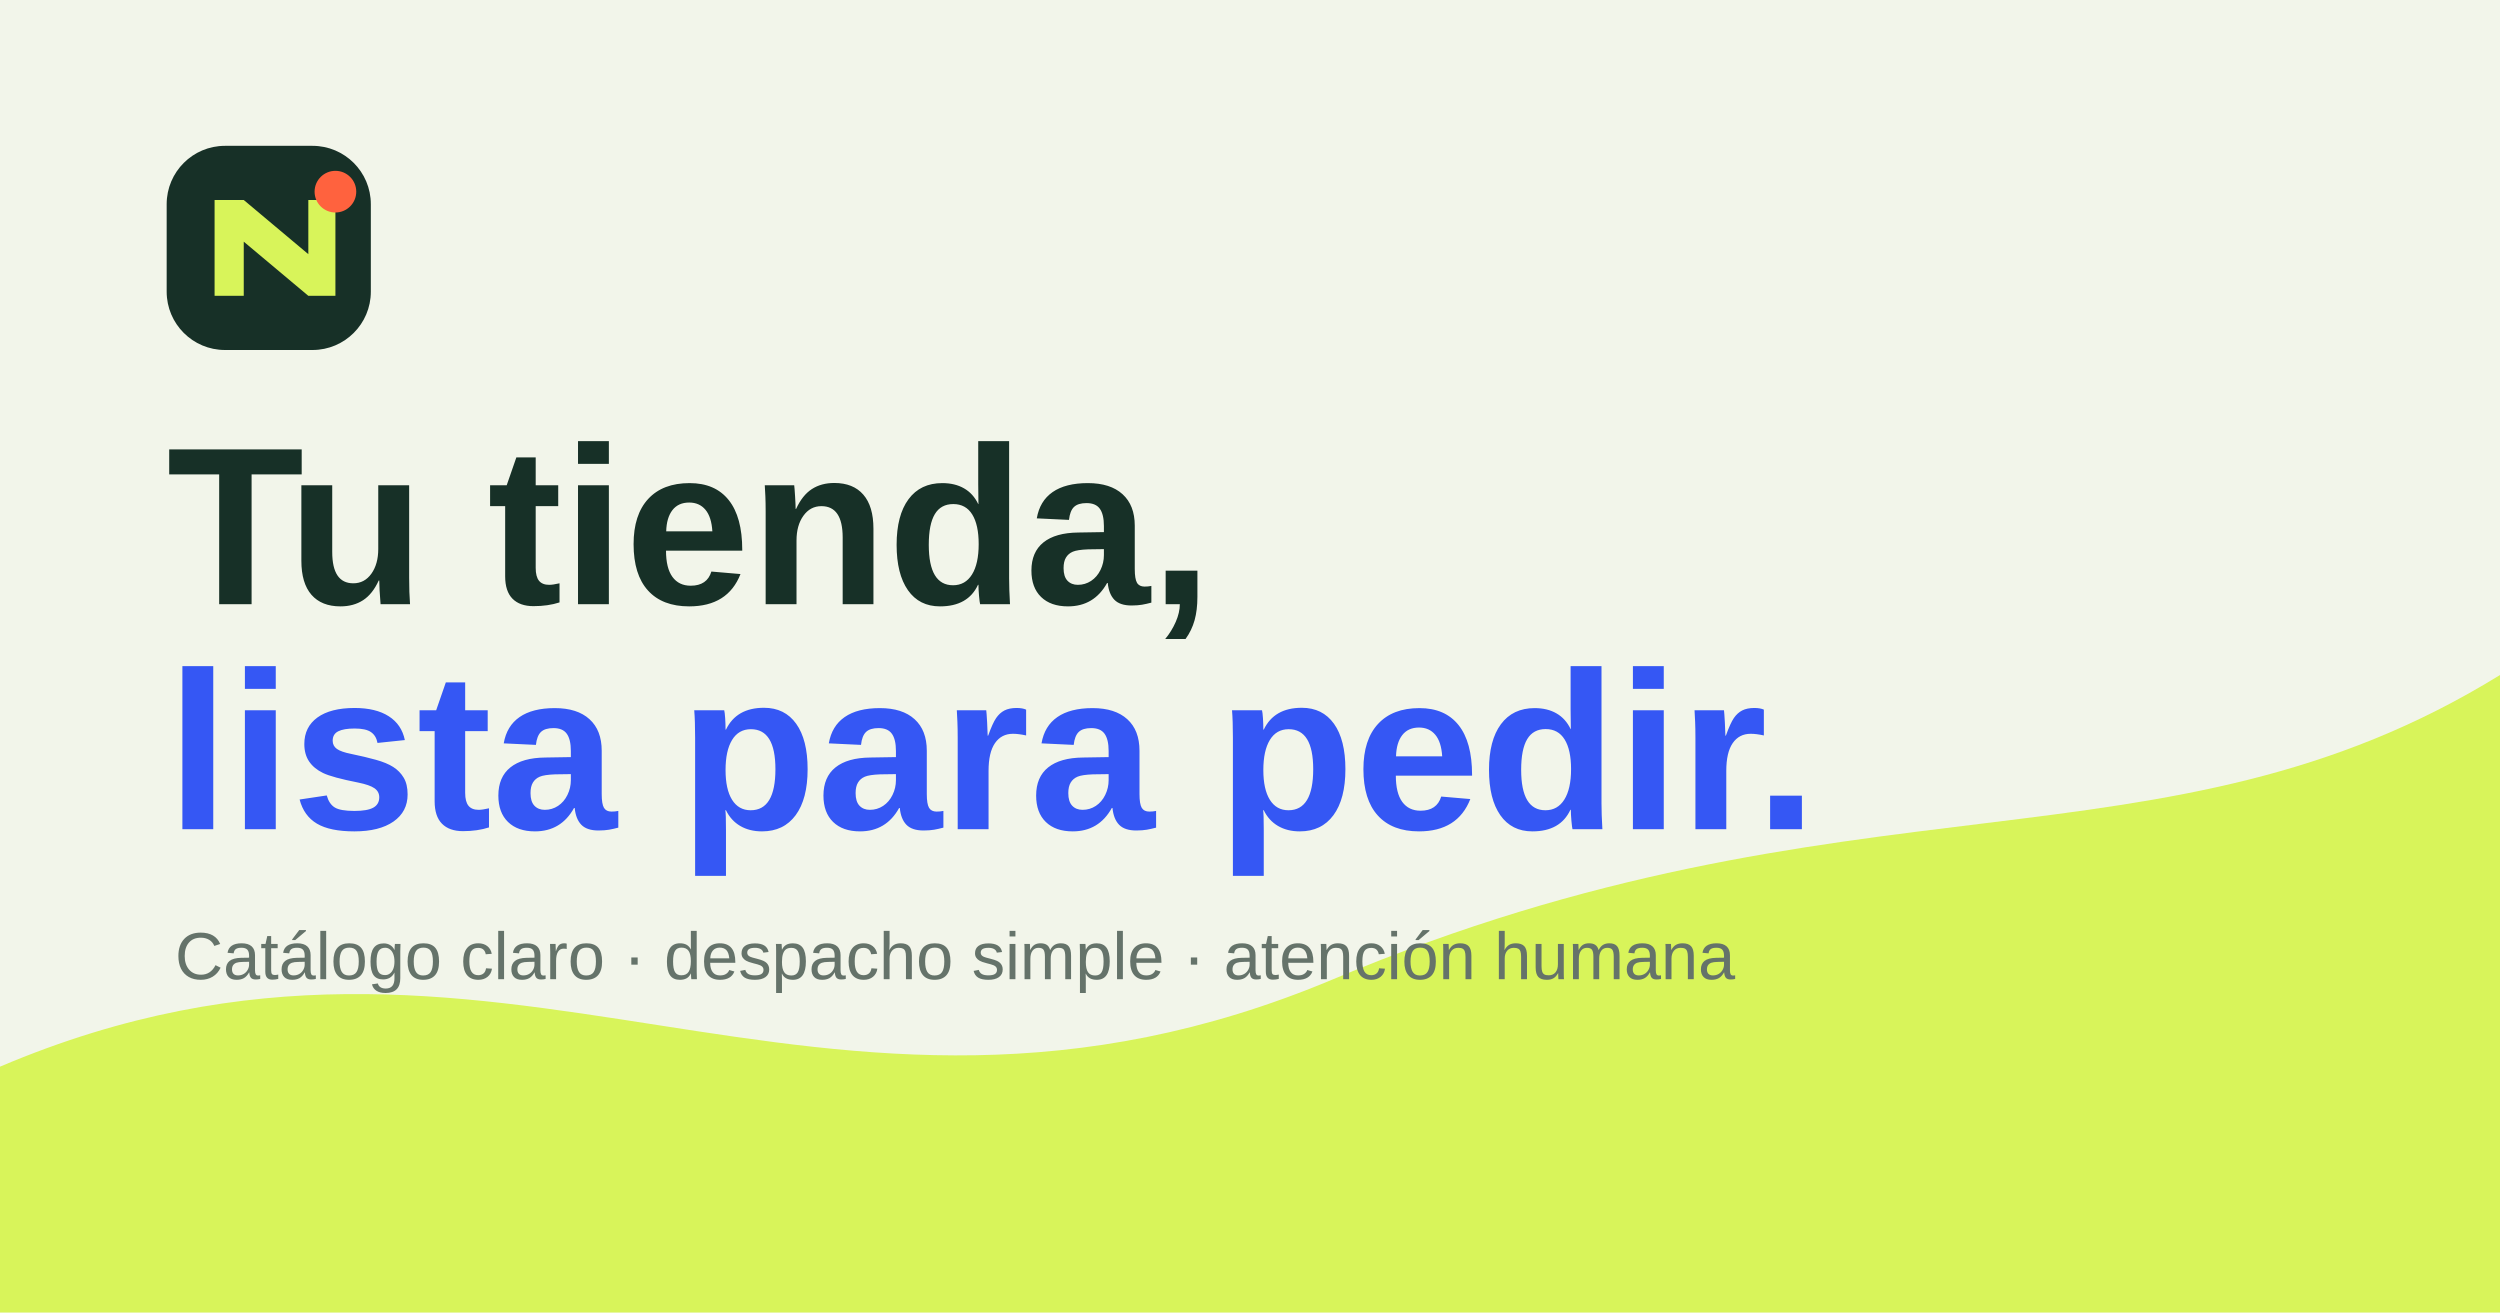
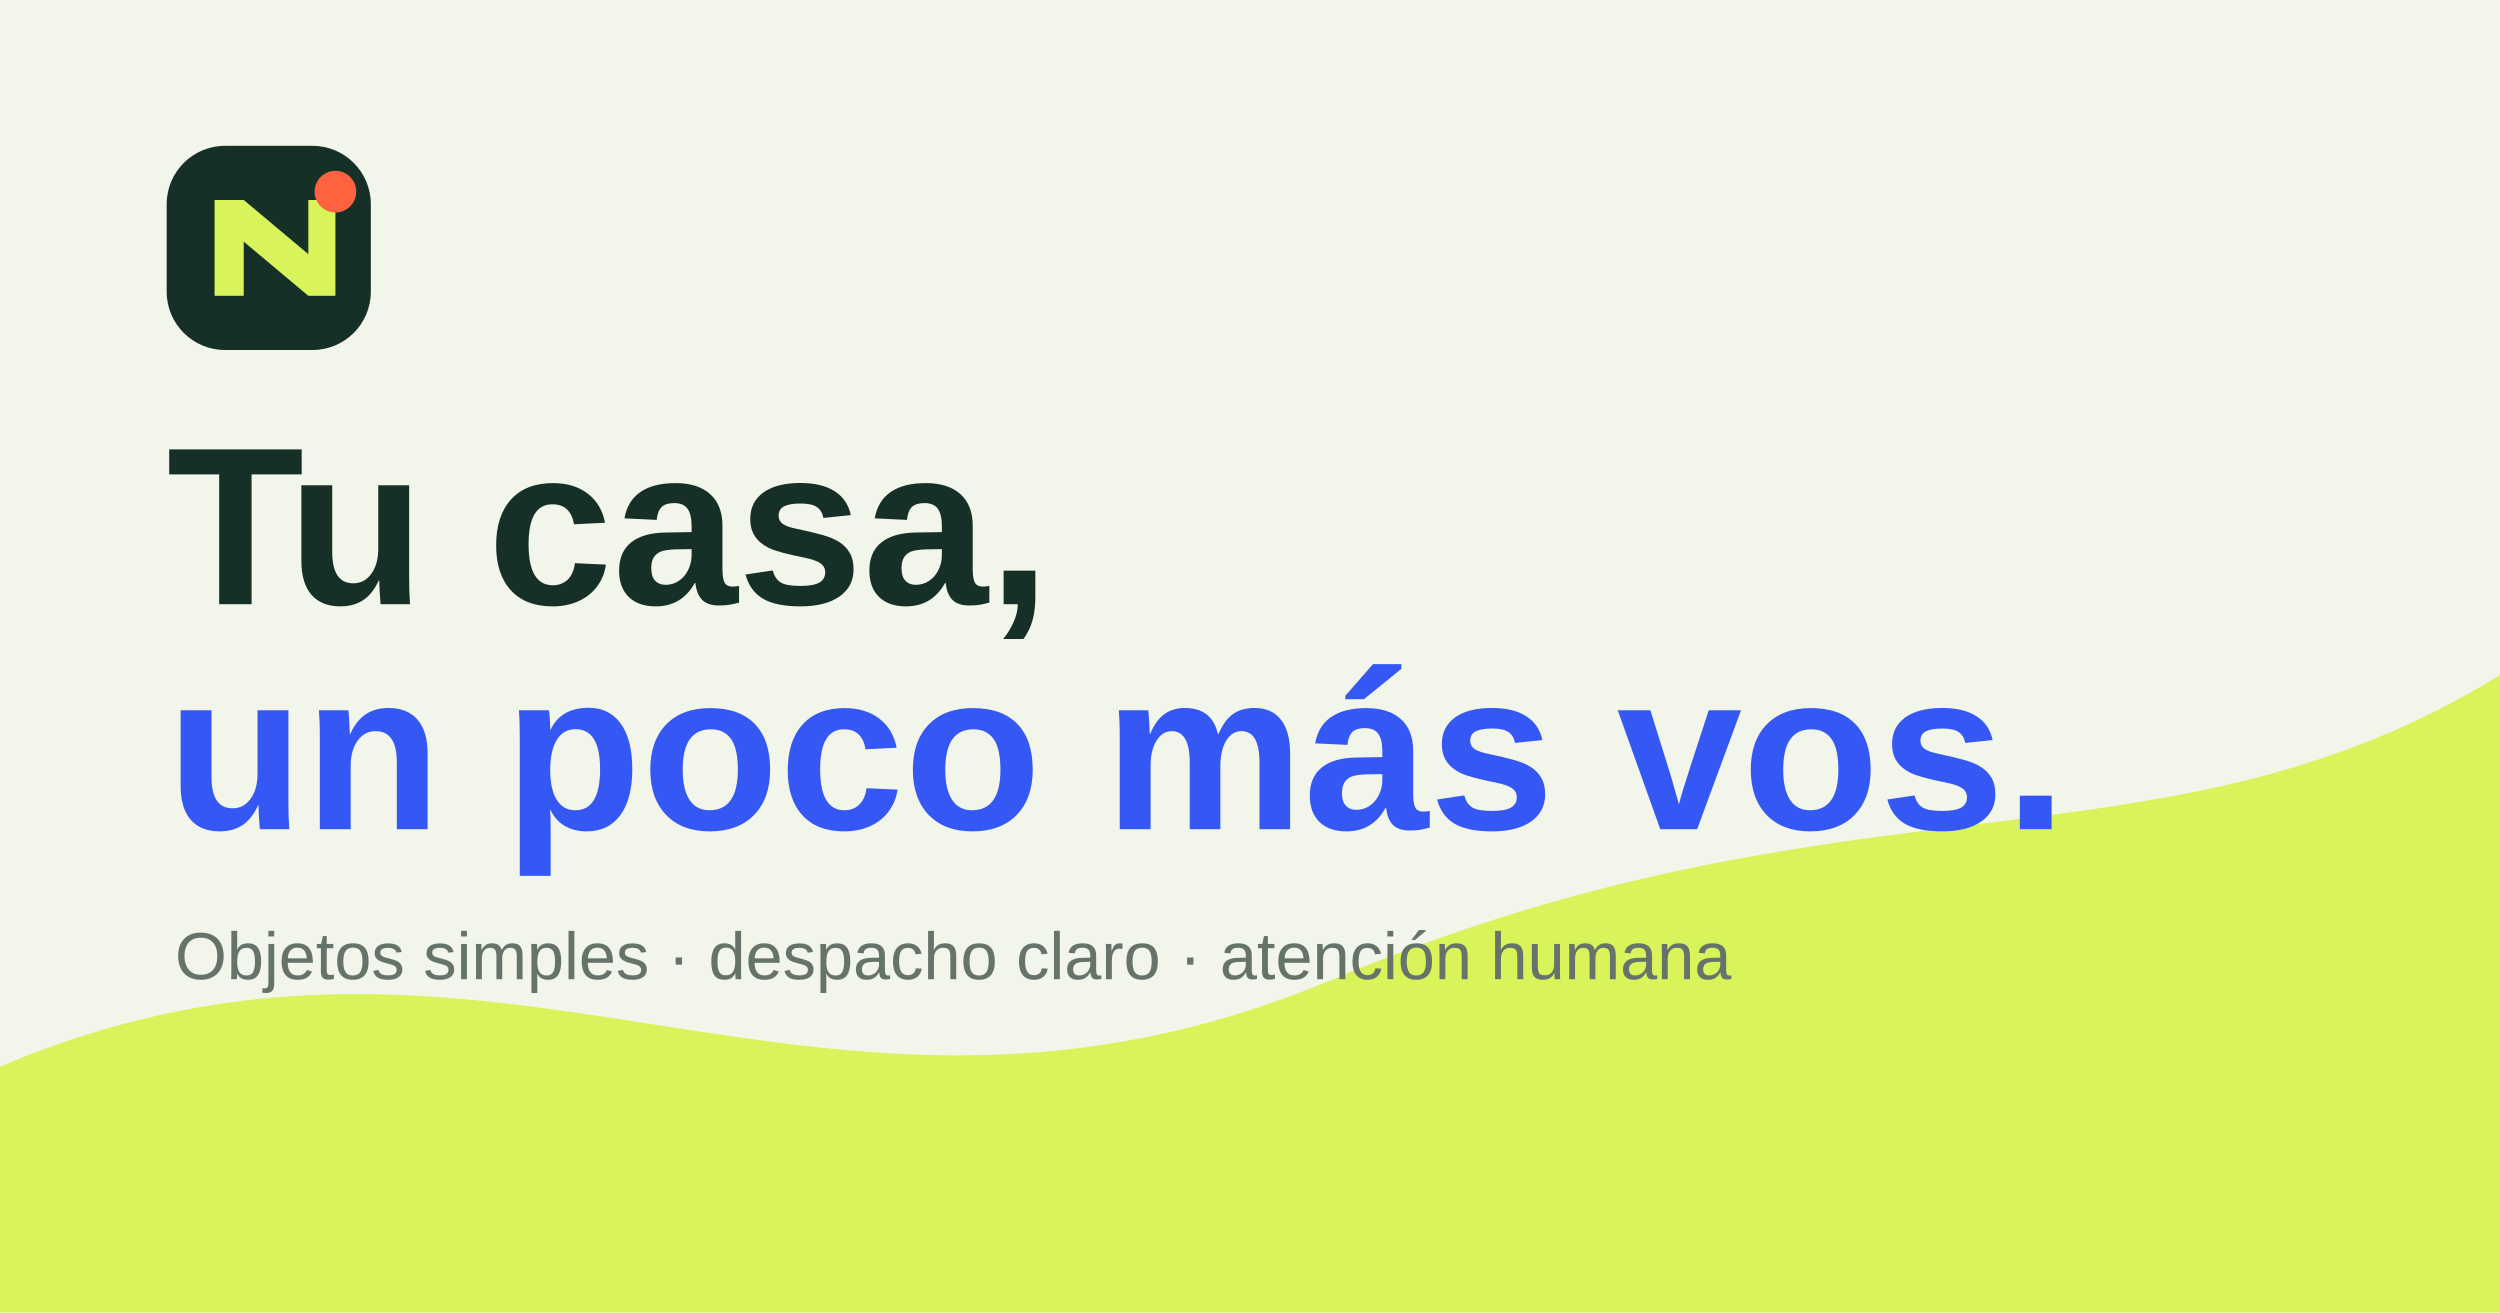
<svg xmlns="http://www.w3.org/2000/svg" width="1200" height="630" viewBox="0 0 1200 630" role="img" aria-labelledby="title desc">
  <rect width="1200" height="630" fill="#F2F5EA" />
  <path d="M0 512C240 410 390 575 640 470s398-46 560-146v306H0Z" fill="#D8F45A" />
  <rect x="80" y="70" width="98" height="98" rx="28" fill="#173027" />
  <path d="M103 142V96h14l31 26V96h13v46h-13l-31-26v26h-14Z" fill="#D8F45A" />
  <circle cx="161" cy="92" r="10" fill="#FF623E" />
-   <text x="80" y="290" font-family="Arial, sans-serif" font-size="108" font-weight="700" fill="#173027">Tu tienda,</text>
-   <text x="80" y="398" font-family="Arial, sans-serif" font-size="108" font-weight="700" fill="#3557F4">lista para pedir.</text>
-   <text x="84" y="470" font-family="Arial, sans-serif" font-size="32" fill="#65736A">Catálogo claro · despacho simple · atención humana</text>
+   <text x="80" y="290" font-family="Arial, sans-serif" font-size="108" font-weight="700" fill="#173027">Tu casa,</text>
+   <text x="80" y="398" font-family="Arial, sans-serif" font-size="108" font-weight="700" fill="#3557F4">un poco más vos.</text>
+   <text x="84" y="470" font-family="Arial, sans-serif" font-size="32" fill="#65736A">Objetos simples · despacho claro · atención humana</text>
</svg>
